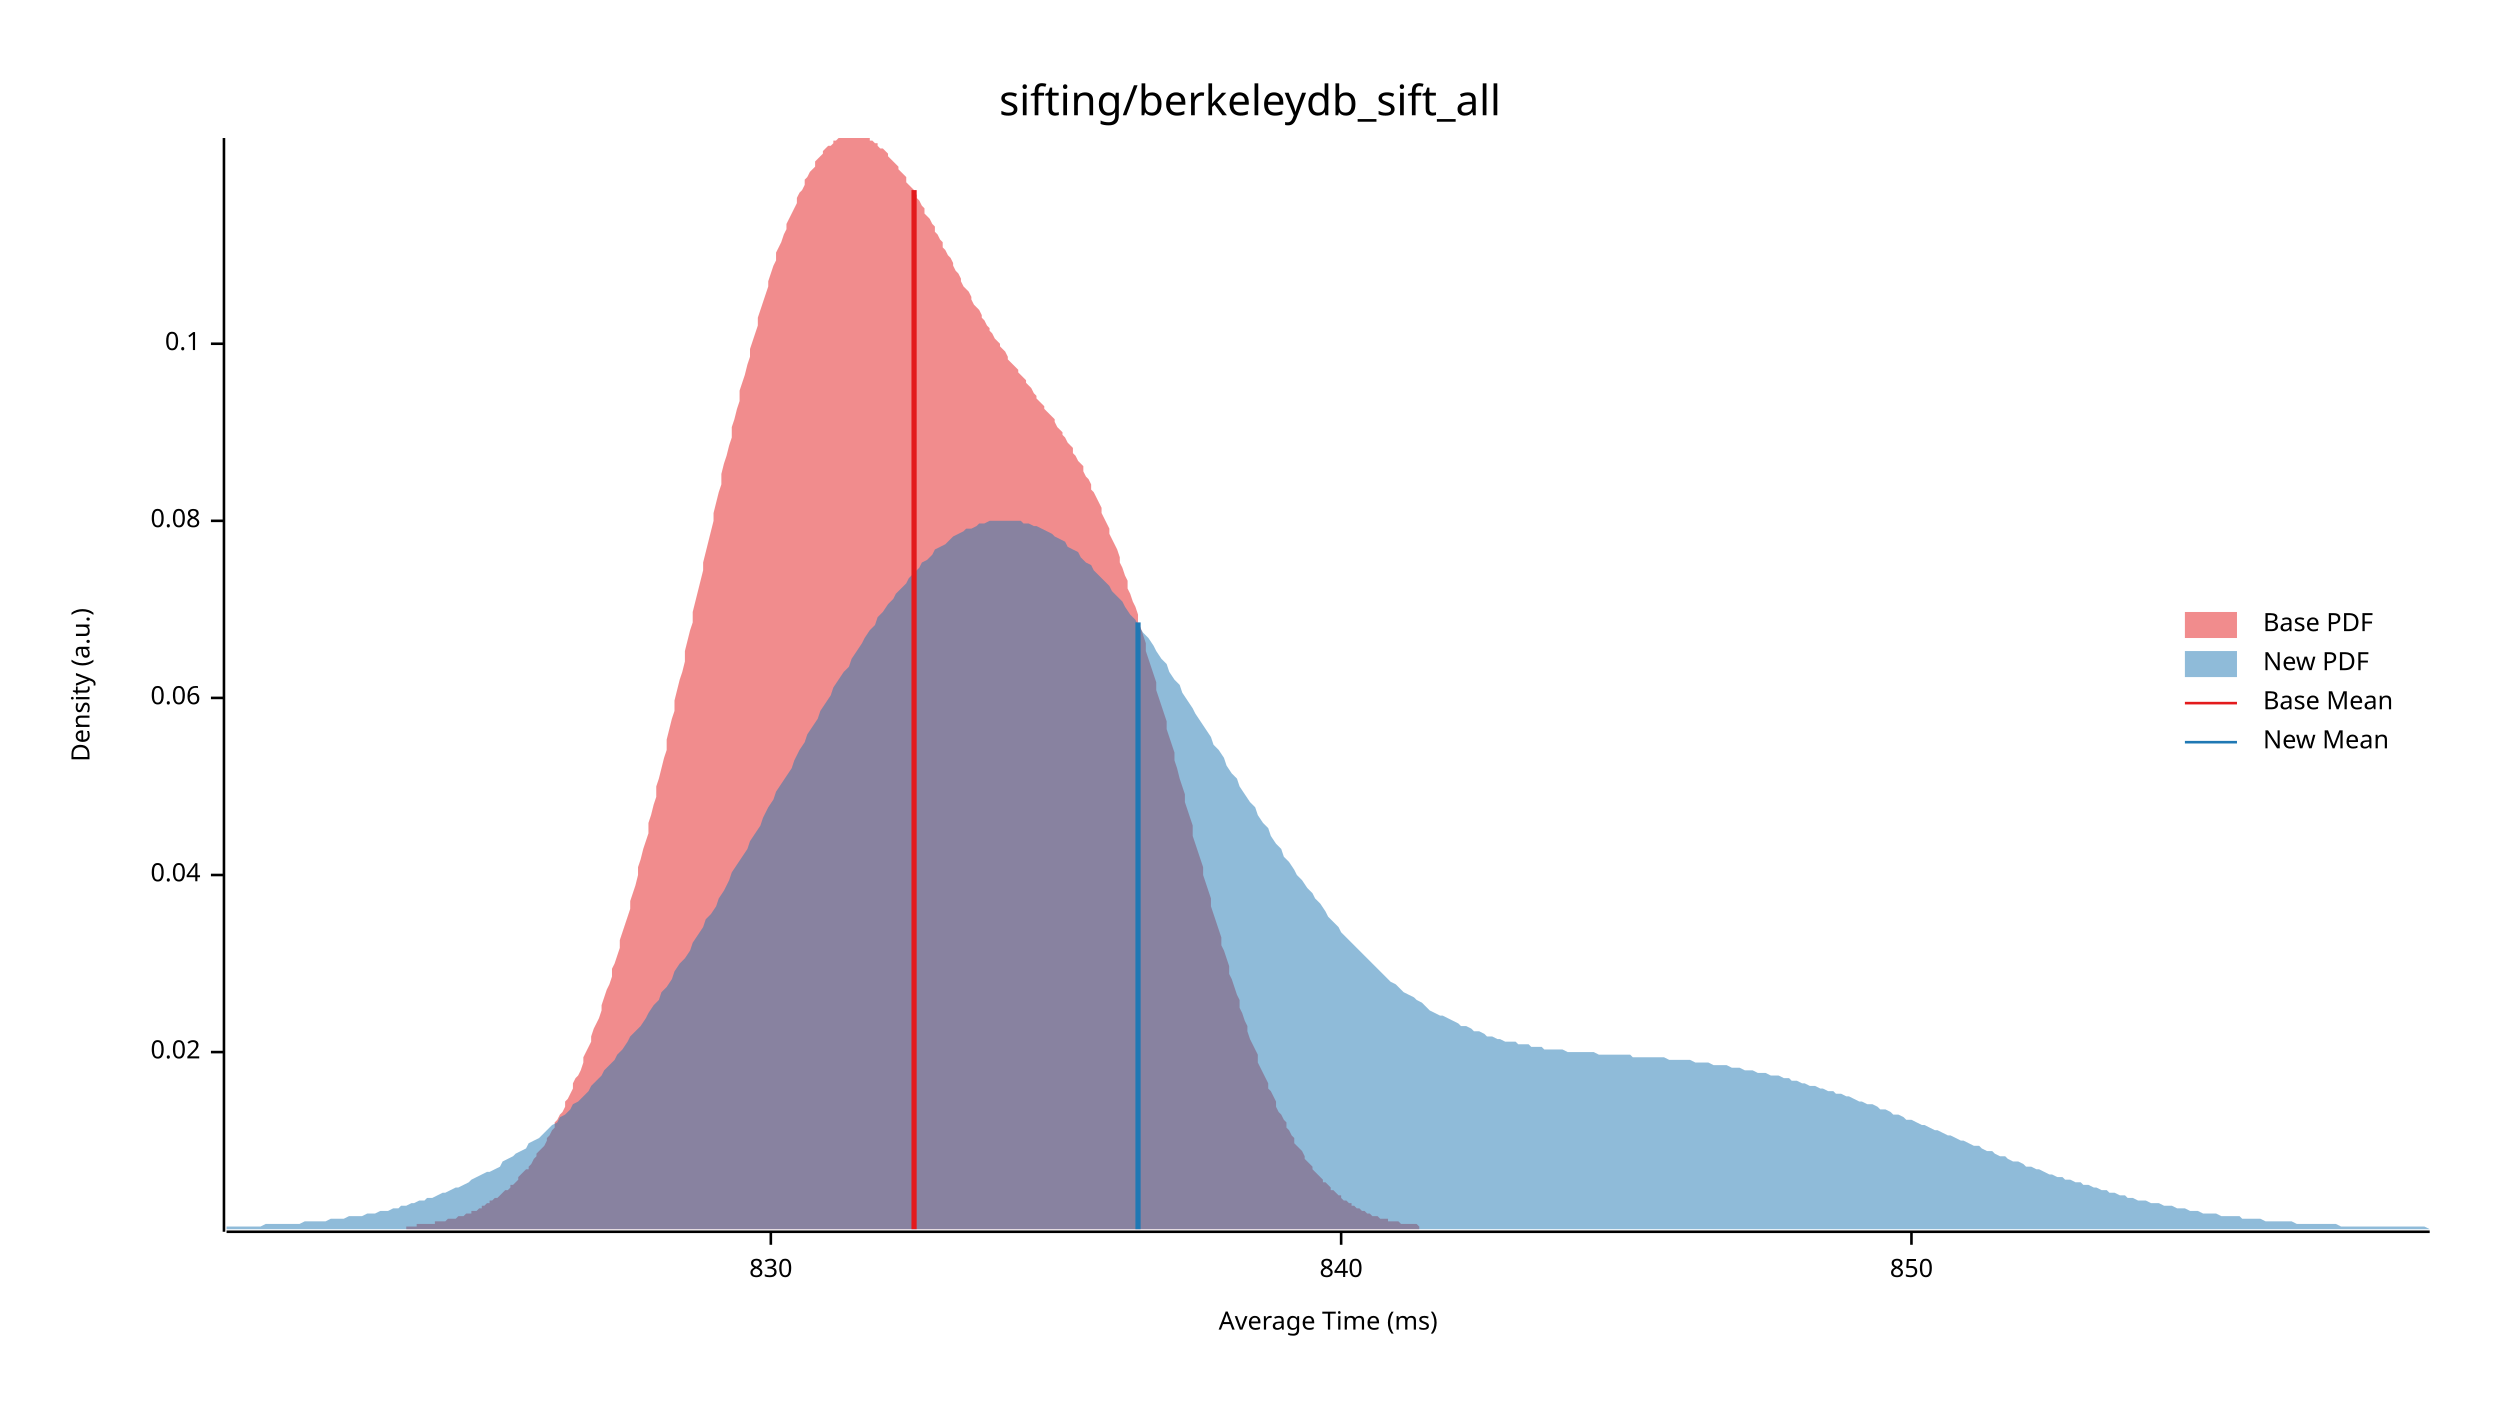
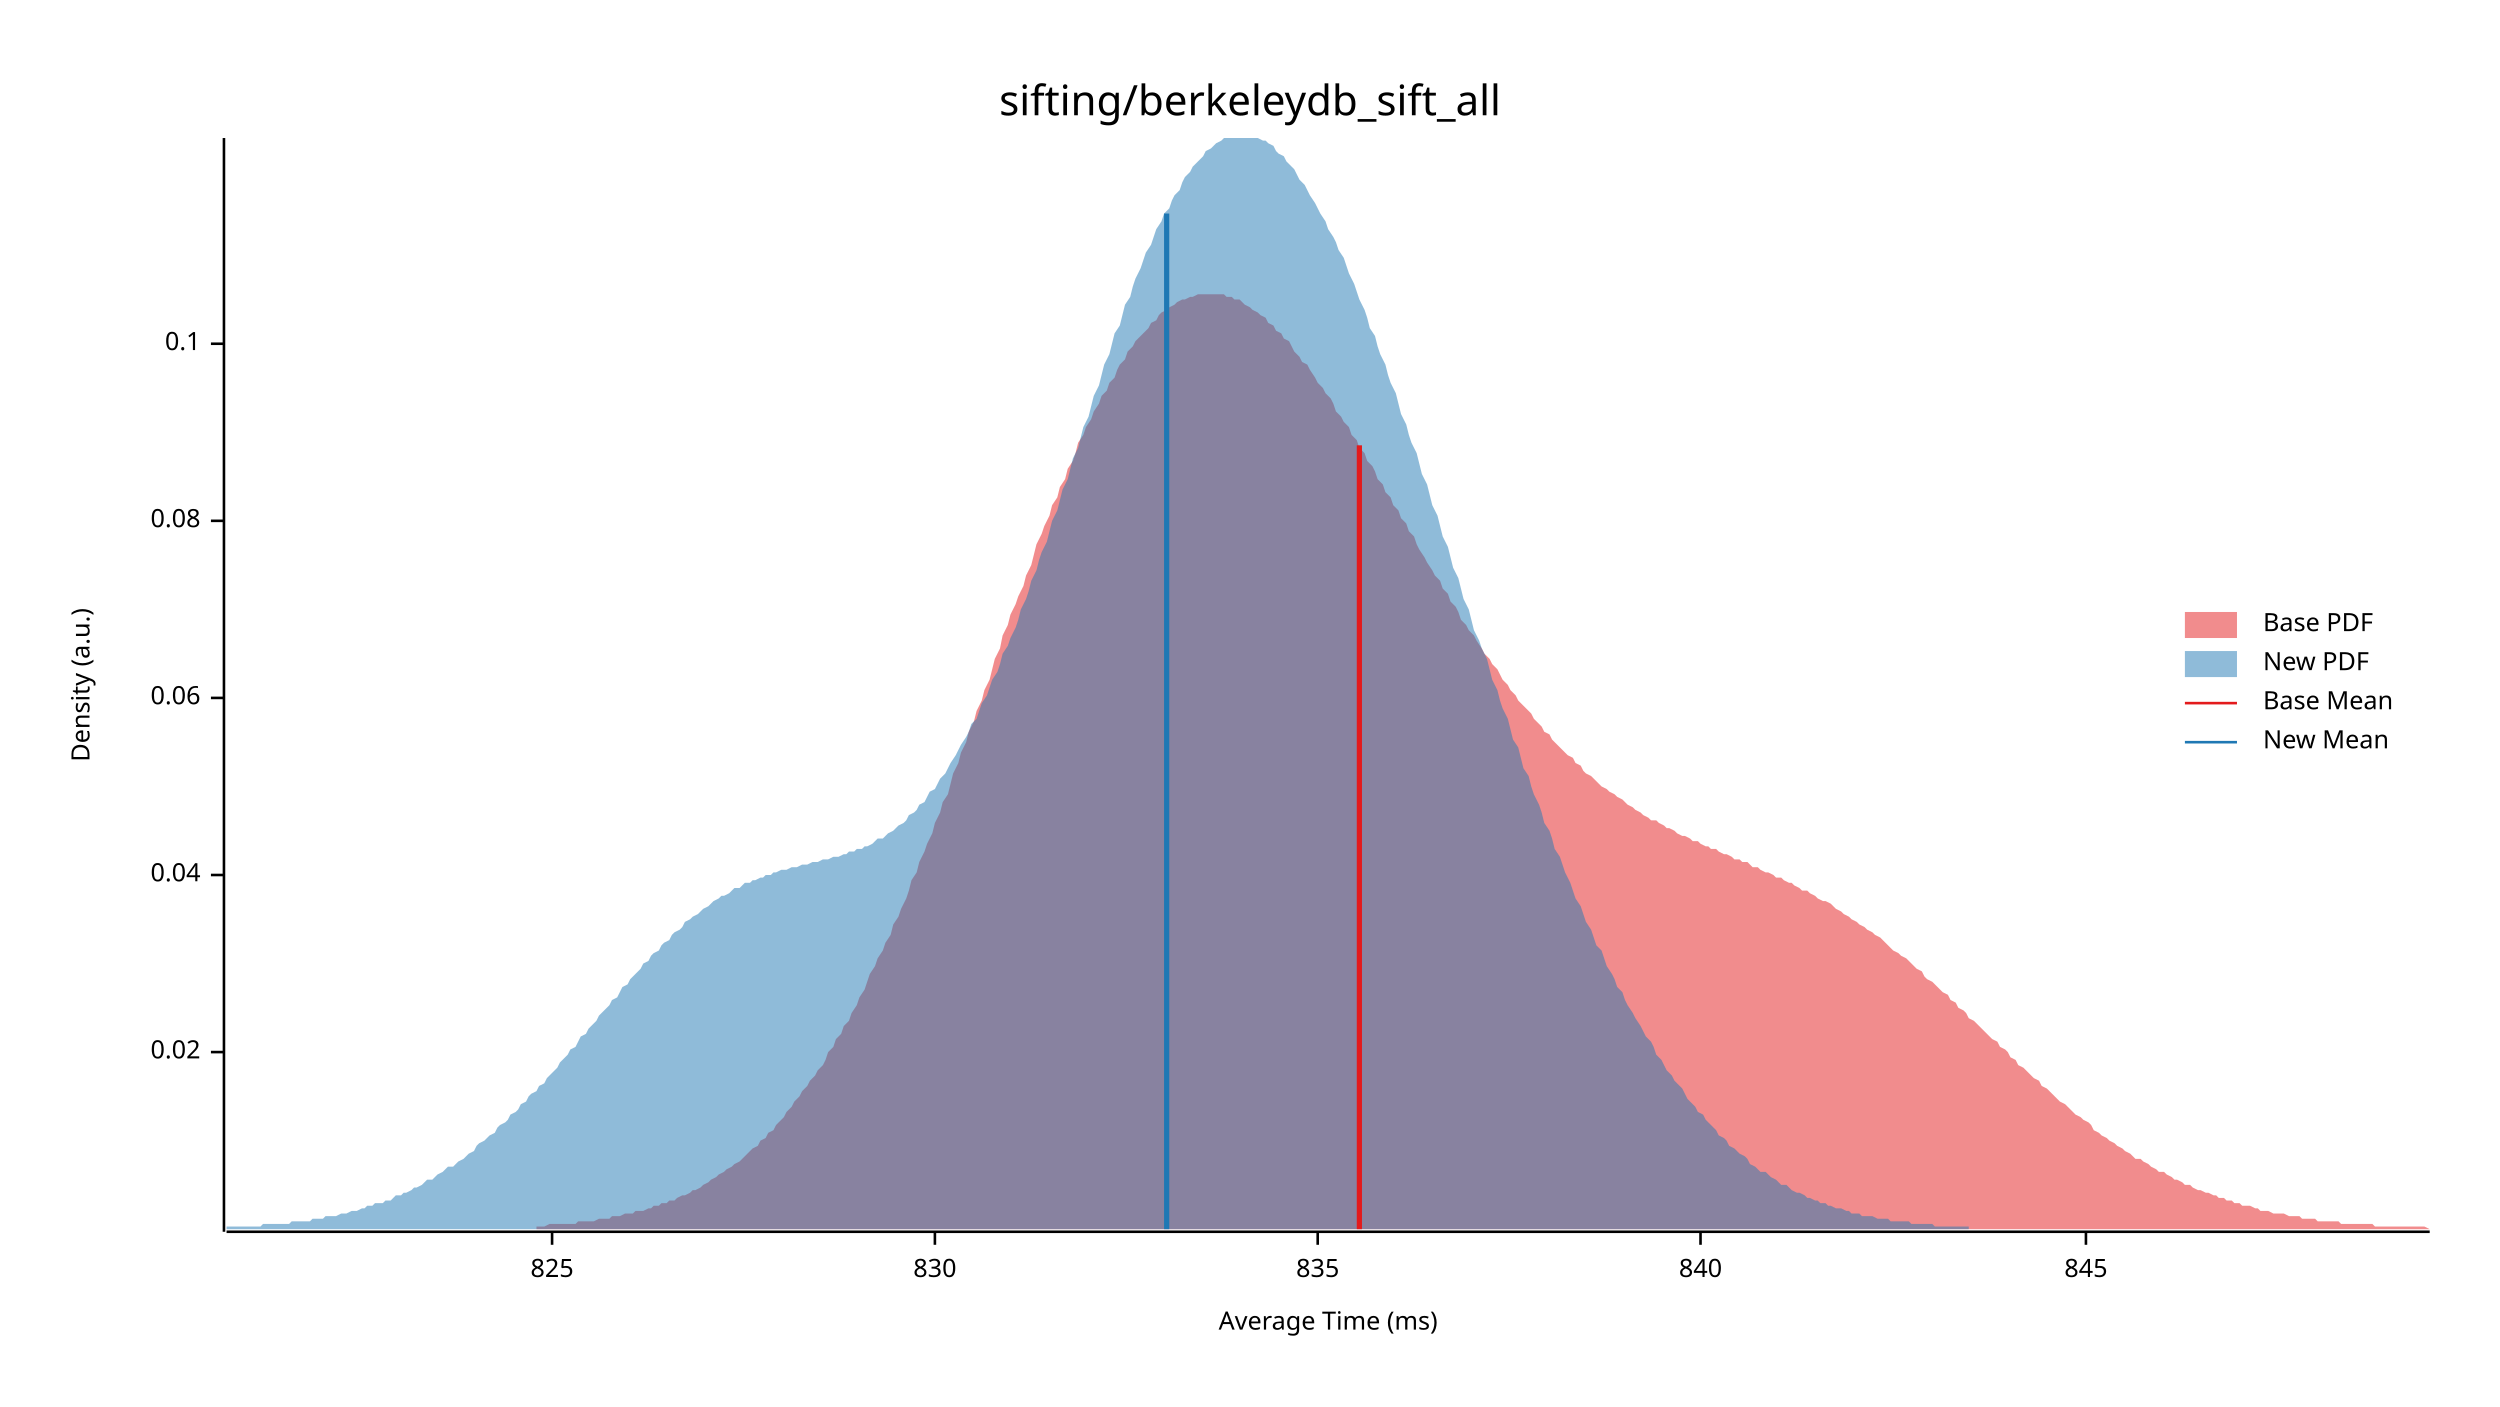
<svg xmlns="http://www.w3.org/2000/svg" width="960" height="540" viewBox="0 0 960 540">
  <text x="480" y="32" dy="0.76em" text-anchor="middle" font-family="sans-serif" font-size="16.129" opacity="1" fill="#000000">
sifting/berkeleydb_sift_all
</text>
  <text x="27" y="263" dy="0.76em" text-anchor="middle" font-family="sans-serif" font-size="9.677" opacity="1" fill="#000000" transform="rotate(270, 27, 263)">
Density (a.u.)
</text>
  <text x="510" y="513" dy="-0.5ex" text-anchor="middle" font-family="sans-serif" font-size="9.677" opacity="1" fill="#000000">
Average Time (ms)
</text>
  <polyline fill="none" opacity="1" stroke="#000000" stroke-width="1" points="86,53 86,473 " />
  <text x="77" y="404" dy="0.5ex" text-anchor="end" font-family="sans-serif" font-size="9.677" opacity="1" fill="#000000">
0.02
</text>
  <polyline fill="none" opacity="1" stroke="#000000" stroke-width="1" points="81,404 86,404 " />
  <text x="77" y="336" dy="0.5ex" text-anchor="end" font-family="sans-serif" font-size="9.677" opacity="1" fill="#000000">
0.04
</text>
  <polyline fill="none" opacity="1" stroke="#000000" stroke-width="1" points="81,336 86,336 " />
  <text x="77" y="268" dy="0.5ex" text-anchor="end" font-family="sans-serif" font-size="9.677" opacity="1" fill="#000000">
0.06
</text>
  <polyline fill="none" opacity="1" stroke="#000000" stroke-width="1" points="81,268 86,268 " />
  <text x="77" y="200" dy="0.5ex" text-anchor="end" font-family="sans-serif" font-size="9.677" opacity="1" fill="#000000">
0.08
</text>
  <polyline fill="none" opacity="1" stroke="#000000" stroke-width="1" points="81,200 86,200 " />
  <text x="77" y="132" dy="0.5ex" text-anchor="end" font-family="sans-serif" font-size="9.677" opacity="1" fill="#000000">
0.1
</text>
  <polyline fill="none" opacity="1" stroke="#000000" stroke-width="1" points="81,132 86,132 " />
  <polyline fill="none" opacity="1" stroke="#000000" stroke-width="1" points="87,473 933,473 " />
-   <text x="296" y="483" dy="0.76em" text-anchor="middle" font-family="sans-serif" font-size="9.677" opacity="1" fill="#000000">
+   <text x="212" y="483" dy="0.76em" text-anchor="middle" font-family="sans-serif" font-size="9.677" opacity="1" fill="#000000">
+ 825
+ </text>
+   <polyline fill="none" opacity="1" stroke="#000000" stroke-width="1" points="212,473 212,478 " />
+   <text x="359" y="483" dy="0.76em" text-anchor="middle" font-family="sans-serif" font-size="9.677" opacity="1" fill="#000000">
830
</text>
-   <polyline fill="none" opacity="1" stroke="#000000" stroke-width="1" points="296,473 296,478 " />
-   <text x="515" y="483" dy="0.76em" text-anchor="middle" font-family="sans-serif" font-size="9.677" opacity="1" fill="#000000">
+   <polyline fill="none" opacity="1" stroke="#000000" stroke-width="1" points="359,473 359,478 " />
+   <text x="506" y="483" dy="0.76em" text-anchor="middle" font-family="sans-serif" font-size="9.677" opacity="1" fill="#000000">
+ 835
+ </text>
+   <polyline fill="none" opacity="1" stroke="#000000" stroke-width="1" points="506,473 506,478 " />
+   <text x="653" y="483" dy="0.76em" text-anchor="middle" font-family="sans-serif" font-size="9.677" opacity="1" fill="#000000">
840
</text>
-   <polyline fill="none" opacity="1" stroke="#000000" stroke-width="1" points="515,473 515,478 " />
-   <text x="734" y="483" dy="0.76em" text-anchor="middle" font-family="sans-serif" font-size="9.677" opacity="1" fill="#000000">
- 850
+   <polyline fill="none" opacity="1" stroke="#000000" stroke-width="1" points="653,473 653,478 " />
+   <text x="801" y="483" dy="0.76em" text-anchor="middle" font-family="sans-serif" font-size="9.677" opacity="1" fill="#000000">
+ 845
</text>
-   <polyline fill="none" opacity="1" stroke="#000000" stroke-width="1" points="734,473 734,478 " />
-   <polygon opacity="0.5" fill="#E31A1C" points="156,471 156,471 157,471 158,471 159,471 160,471 160,470 161,470 162,470 163,470 164,470 164,470 165,470 166,470 167,470 167,469 168,469 169,469 170,469 171,469 171,469 172,468 173,468 174,468 174,468 175,468 176,467 177,467 178,467 178,467 179,466 180,466 181,466 181,465 182,465 183,465 184,464 185,464 185,463 186,463 187,462 188,462 188,461 189,461 190,460 191,460 192,459 192,459 193,458 194,457 195,457 196,456 196,455 197,455 198,454 199,453 199,452 200,451 201,450 202,449 203,449 203,448 204,447 205,445 206,444 206,443 207,442 208,441 209,440 210,438 210,437 211,436 212,434 213,433 213,431 214,430 215,428 216,427 217,425 217,423 218,422 219,420 220,418 220,416 221,414 222,413 223,411 224,408 224,406 225,404 226,402 227,400 227,398 228,395 229,393 230,391 231,388 231,386 232,383 233,380 234,378 235,375 235,372 236,370 237,367 238,364 238,361 239,358 240,355 241,352 242,349 242,346 243,343 244,340 245,336 245,333 246,330 247,326 248,323 249,320 249,316 250,313 251,309 252,306 252,302 253,299 254,295 255,291 256,288 256,284 257,280 258,276 259,273 259,269 260,265 261,261 262,258 263,254 263,250 264,246 265,242 266,239 266,235 267,231 268,227 269,223 270,219 270,216 271,212 272,208 273,204 274,200 274,197 275,193 276,189 277,186 277,182 278,178 279,175 280,171 281,168 281,164 282,161 283,157 284,154 284,150 285,147 286,144 287,140 288,137 288,134 289,131 290,128 291,125 291,122 292,119 293,116 294,113 295,110 295,108 296,105 297,102 298,100 298,97 299,95 300,93 301,90 302,88 302,86 303,84 304,82 305,80 306,78 306,76 307,74 308,73 309,71 309,69 310,68 311,66 312,65 313,64 313,62 314,61 315,60 316,59 316,58 317,57 318,56 319,56 320,55 320,54 321,54 322,53 323,53 323,53 324,53 325,53 326,53 327,53 327,53 328,53 329,53 330,53 330,53 331,53 332,53 333,53 334,53 334,54 335,54 336,55 337,55 337,56 338,57 339,57 340,58 341,59 341,60 342,61 343,62 344,63 345,64 345,65 346,66 347,67 348,68 348,70 349,71 350,72 351,73 352,75 352,76 353,77 354,79 355,80 355,82 356,83 357,84 358,86 359,87 359,89 360,90 361,92 362,93 362,95 363,96 364,98 365,99 366,101 366,102 367,104 368,105 369,107 369,108 370,110 371,111 372,112 373,114 373,115 374,117 375,118 376,119 377,121 377,122 378,123 379,125 380,126 380,127 381,128 382,130 383,131 384,132 384,133 385,134 386,135 387,137 387,138 388,139 389,140 390,141 391,142 391,143 392,144 393,145 394,146 394,147 395,148 396,149 397,151 398,152 398,153 399,154 400,155 401,156 401,157 402,158 403,159 404,160 405,161 405,162 406,164 407,165 408,166 408,167 409,168 410,170 411,171 412,172 412,174 413,175 414,177 415,178 416,179 416,181 417,183 418,184 419,186 419,188 420,189 421,191 422,193 423,195 423,197 424,199 425,201 426,203 426,205 427,207 428,209 429,211 430,214 430,216 431,218 432,221 433,223 433,226 434,228 435,231 436,233 437,236 437,239 438,241 439,244 440,247 440,250 441,253 442,256 443,259 444,262 444,265 445,268 446,271 447,274 448,277 448,280 449,283 450,286 451,289 451,292 452,295 453,299 454,302 455,305 455,308 456,311 457,314 458,317 458,321 459,324 460,327 461,330 462,333 462,336 463,339 464,342 465,345 465,348 466,351 467,354 468,357 469,360 469,363 470,365 471,368 472,371 472,374 473,376 474,379 475,382 476,384 476,387 477,389 478,392 479,394 479,396 480,399 481,401 482,403 483,405 483,408 484,410 485,412 486,414 487,416 487,418 488,419 489,421 490,423 490,425 491,427 492,428 493,430 494,431 494,433 495,434 496,436 497,437 497,439 498,440 499,441 500,442 501,444 501,445 502,446 503,447 504,448 504,449 505,450 506,451 507,452 508,453 508,454 509,454 510,455 511,456 511,457 512,457 513,458 514,459 515,459 515,460 516,461 517,461 518,462 519,462 519,463 520,463 521,464 522,464 522,464 523,465 524,465 525,466 526,466 526,466 527,467 528,467 529,467 529,467 530,468 531,468 532,468 533,468 533,469 534,469 535,469 536,469 536,469 537,469 538,470 539,470 540,470 540,470 541,470 542,470 543,470 543,470 544,470 545,471 545,472 156,472 " />
-   <polygon opacity="0.5" fill="#1F78B4" points="87,471 88,471 90,471 92,471 93,471 95,471 97,471 98,471 100,471 102,470 103,470 105,470 107,470 109,470 110,470 112,470 114,470 115,470 117,469 119,469 120,469 122,469 124,469 125,469 127,468 129,468 131,468 132,468 134,467 136,467 137,467 139,467 141,466 142,466 144,466 146,465 148,465 149,465 151,464 153,464 154,463 156,463 158,462 159,462 161,461 163,461 164,460 166,460 168,459 170,458 171,458 173,457 175,456 176,456 178,455 180,454 181,453 183,452 185,451 187,450 188,450 190,449 192,448 193,446 195,445 197,444 198,443 200,442 202,441 203,439 205,438 207,437 209,435 210,434 212,432 214,431 215,429 217,428 219,426 220,424 222,423 224,421 226,419 227,417 229,415 231,413 232,411 234,409 236,407 237,405 239,403 241,400 242,398 244,396 246,394 248,391 249,389 251,386 253,384 254,381 256,379 258,376 259,373 261,370 263,368 265,365 266,362 268,359 270,356 271,353 273,351 275,348 276,345 278,342 280,338 281,335 283,332 285,329 287,326 288,323 290,320 292,317 293,314 295,310 297,307 298,304 300,301 302,298 304,295 305,292 307,288 309,285 310,282 312,279 314,276 315,273 317,270 319,267 320,264 322,261 324,258 326,256 327,253 329,250 331,247 332,245 334,242 336,240 337,237 339,235 341,232 343,230 344,228 346,226 348,224 349,222 351,220 353,218 354,216 356,215 358,213 359,211 361,210 363,209 365,207 366,206 368,205 370,204 371,203 373,203 375,202 376,201 378,201 380,200 381,200 383,200 385,200 387,200 388,200 390,200 392,200 393,201 395,201 397,202 398,202 400,203 402,204 404,205 405,206 407,207 409,208 410,210 412,211 414,212 415,214 417,216 419,217 420,219 422,221 424,223 426,225 427,227 429,229 431,231 432,233 434,236 436,238 437,240 439,243 441,245 443,248 444,250 446,253 448,255 449,258 451,261 453,263 454,266 456,269 458,272 459,274 461,277 463,280 465,283 466,286 468,288 470,291 471,294 473,297 475,299 476,302 478,305 480,308 482,310 483,313 485,316 487,318 488,321 490,324 492,326 493,329 495,331 497,334 498,336 500,338 502,341 504,343 505,345 507,347 509,350 510,352 512,354 514,356 515,358 517,360 519,362 521,364 522,365 524,367 526,369 527,370 529,372 531,374 532,375 534,377 536,378 537,379 539,381 541,382 543,383 544,384 546,385 548,387 549,388 551,389 553,390 554,390 556,391 558,392 560,393 561,394 563,394 565,395 566,396 568,396 570,397 571,398 573,398 575,399 576,399 578,400 580,400 582,400 583,401 585,401 587,401 588,402 590,402 592,402 593,403 595,403 597,403 599,403 600,403 602,404 604,404 605,404 607,404 609,404 610,404 612,404 614,405 615,405 617,405 619,405 621,405 622,405 624,405 626,405 627,406 629,406 631,406 632,406 634,406 636,406 638,406 639,406 641,407 643,407 644,407 646,407 648,407 649,407 651,408 653,408 654,408 656,408 658,409 660,409 661,409 663,409 665,410 666,410 668,410 670,411 671,411 673,411 675,412 676,412 678,412 680,413 682,413 683,413 685,414 687,414 688,415 690,415 692,416 693,416 695,417 697,417 699,418 700,418 702,419 704,419 705,420 707,420 709,421 710,421 712,422 714,423 715,423 717,424 719,424 721,425 722,426 724,426 726,427 727,428 729,428 731,429 732,430 734,430 736,431 738,432 739,432 741,433 743,434 744,434 746,435 748,436 749,436 751,437 753,438 754,438 756,439 758,440 760,440 761,441 763,442 765,442 766,443 768,444 770,444 771,445 773,446 775,446 777,447 778,448 780,448 782,449 783,449 785,450 787,451 788,451 790,452 792,452 793,453 795,453 797,454 799,454 800,455 802,455 804,456 805,456 807,457 809,457 810,458 812,458 814,459 816,459 817,460 819,460 821,461 822,461 824,461 826,462 827,462 829,462 831,463 832,463 834,463 836,464 838,464 839,464 841,465 843,465 844,465 846,466 848,466 849,466 851,466 853,467 855,467 856,467 858,467 860,467 861,468 863,468 865,468 866,468 868,468 870,469 871,469 873,469 875,469 877,469 878,469 880,469 882,470 883,470 885,470 887,470 888,470 890,470 892,470 894,470 895,470 897,470 899,471 900,471 902,471 904,471 905,471 907,471 909,471 910,471 912,471 914,471 916,471 917,471 919,471 921,471 922,471 924,471 926,471 927,471 929,471 931,471 933,472 933,472 87,472 " />
-   <polyline fill="none" opacity="1" stroke="#E31A1C" stroke-width="2" points="351,472 351,73 " />
-   <polyline fill="none" opacity="1" stroke="#1F78B4" stroke-width="2" points="437,472 437,239 " />
+   <polyline fill="none" opacity="1" stroke="#000000" stroke-width="1" points="801,473 801,478 " />
+   <polygon opacity="0.5" fill="#E31A1C" points="206,471 208,471 209,471 211,470 212,470 214,470 215,470 217,470 218,470 219,470 221,470 222,469 224,469 225,469 227,469 228,469 230,468 231,468 233,468 234,468 235,467 237,467 238,467 240,466 241,466 243,466 244,465 246,465 247,465 249,464 250,464 251,463 253,463 254,462 256,462 257,461 259,461 260,460 262,459 263,459 265,458 266,457 267,457 269,456 270,455 272,454 273,453 275,452 276,451 278,450 279,449 281,448 282,447 284,446 285,445 286,444 288,442 289,441 291,440 292,438 294,437 295,435 297,434 298,432 300,430 301,429 302,427 304,425 305,423 307,421 308,419 310,417 311,415 313,413 314,411 316,409 317,407 318,404 320,402 321,399 323,397 324,394 326,392 327,389 329,386 330,383 332,380 333,377 334,374 336,371 337,368 339,365 340,362 342,359 343,355 345,352 346,349 348,345 349,342 350,338 352,335 353,331 355,327 356,324 358,320 359,316 361,312 362,308 364,305 365,301 366,297 368,293 369,289 371,285 372,281 374,277 375,273 377,269 378,265 380,261 381,257 382,253 384,249 385,244 387,240 388,236 390,232 391,229 393,225 394,221 396,217 397,213 398,209 400,205 401,202 403,198 404,194 406,191 407,187 409,184 410,180 412,177 413,174 414,170 416,167 417,164 419,161 420,158 422,155 423,152 425,150 426,147 428,145 429,142 430,140 432,138 433,135 435,133 436,131 438,129 439,128 441,126 442,124 444,123 445,121 446,120 448,119 449,118 451,117 452,116 454,115 455,115 457,114 458,114 460,113 461,113 462,113 464,113 465,113 467,113 468,113 470,113 471,114 473,114 474,115 476,115 477,116 478,117 480,118 481,119 483,120 484,121 486,122 487,124 489,125 490,127 492,128 493,130 495,131 496,133 497,135 499,137 500,139 502,140 503,142 505,145 506,147 508,149 509,151 511,153 512,155 513,158 515,160 516,162 518,164 519,167 521,169 522,172 524,174 525,177 527,179 528,181 529,184 531,186 532,189 534,191 535,194 537,196 538,199 540,201 541,204 543,206 544,209 545,211 547,214 548,216 550,219 551,221 553,223 554,226 556,228 557,231 559,233 560,235 561,238 563,240 564,242 566,244 567,246 569,249 570,251 572,253 573,255 575,257 576,259 577,261 579,263 580,265 582,267 583,269 585,271 586,272 588,274 589,276 591,278 592,279 593,281 595,282 596,284 598,286 599,287 601,289 602,290 604,291 605,293 607,294 608,296 609,297 611,298 612,299 614,301 615,302 617,303 618,304 620,305 621,306 623,307 624,308 625,309 627,310 628,311 630,312 631,313 633,314 634,315 636,315 637,316 639,317 640,318 641,318 643,319 644,320 646,321 647,321 649,322 650,323 652,323 653,324 655,325 656,325 657,326 659,326 660,327 662,328 663,328 665,329 666,330 668,330 669,331 671,331 672,332 673,333 675,333 676,334 678,335 679,335 681,336 682,337 684,337 685,338 687,339 688,339 689,340 691,341 692,342 694,342 695,343 697,344 698,345 700,346 701,346 703,347 704,348 705,349 707,350 708,351 710,352 711,353 713,354 714,355 716,356 717,357 719,358 720,359 722,360 723,361 724,362 726,364 727,365 729,366 730,367 732,368 733,369 735,371 736,372 738,373 739,375 740,376 742,377 743,378 745,380 746,381 748,382 749,384 751,385 752,387 754,388 755,389 756,391 758,392 759,393 761,395 762,396 764,398 765,399 767,400 768,402 770,403 771,404 772,406 774,407 775,409 777,410 778,411 780,413 781,414 783,415 784,417 786,418 787,419 788,420 790,422 791,423 793,424 794,425 796,427 797,428 799,429 800,430 802,431 803,432 804,434 806,435 807,436 809,437 810,438 812,439 813,440 815,441 816,442 818,443 819,444 820,445 822,445 823,446 825,447 826,448 828,449 829,450 831,450 832,451 834,452 835,453 836,453 838,454 839,455 841,455 842,456 844,457 845,457 847,458 848,458 850,459 851,459 852,460 854,460 855,461 857,461 858,462 860,462 861,463 863,463 864,463 866,464 867,464 868,465 870,465 871,465 873,466 874,466 876,466 877,466 879,467 880,467 882,467 883,467 884,468 886,468 887,468 889,468 890,469 892,469 893,469 895,469 896,469 898,469 899,470 900,470 902,470 903,470 905,470 906,470 908,470 909,470 911,470 912,471 914,471 915,471 916,471 918,471 919,471 921,471 922,471 924,471 925,471 927,471 928,471 930,471 931,471 933,472 933,472 206,472 " />
+   <polygon opacity="0.5" fill="#1F78B4" points="87,471 88,471 89,471 91,471 92,471 93,471 95,471 96,471 97,471 99,471 100,471 101,470 103,470 104,470 105,470 107,470 108,470 109,470 111,470 112,469 113,469 115,469 116,469 117,469 119,469 120,468 121,468 123,468 124,468 125,467 127,467 128,467 129,467 131,466 132,466 133,466 135,465 136,465 137,465 139,464 140,464 141,463 143,463 144,462 145,462 147,462 148,461 150,461 151,460 152,459 154,459 155,458 156,458 158,457 159,456 160,456 162,455 163,454 164,453 166,453 167,452 168,451 170,450 171,449 172,448 174,448 175,447 176,446 178,445 179,444 180,443 182,442 183,440 184,439 186,438 187,437 188,436 190,435 191,433 192,432 194,431 195,430 196,428 198,427 199,426 200,424 202,423 203,421 204,420 206,419 207,417 209,416 210,414 211,413 213,411 214,410 215,408 217,406 218,405 219,403 221,402 222,400 223,398 225,397 226,395 227,394 229,392 230,390 231,389 233,387 234,386 235,384 237,383 238,381 239,379 241,378 242,376 243,375 245,373 246,372 247,370 249,369 250,367 251,366 253,365 254,363 255,362 257,361 258,359 259,358 261,357 262,356 263,354 265,353 266,352 268,351 269,350 270,349 272,348 273,347 274,346 276,345 277,344 278,344 280,343 281,342 282,341 284,341 285,340 286,339 288,339 289,338 290,338 292,337 293,337 294,336 296,336 297,335 298,335 300,334 301,334 302,334 304,333 305,333 306,333 308,332 309,332 310,332 312,331 313,331 314,331 316,330 317,330 318,330 320,329 321,329 322,329 324,328 325,328 326,327 328,327 329,326 331,326 332,325 333,325 335,324 336,323 337,322 339,322 340,321 341,320 343,319 344,318 345,317 347,316 348,315 349,313 351,312 352,311 353,309 355,308 356,306 357,304 359,303 360,301 361,299 363,297 364,295 365,293 367,290 368,288 369,286 371,283 372,281 373,278 375,276 376,273 377,270 379,267 380,264 381,261 383,258 384,255 385,251 387,248 388,245 390,241 391,238 392,234 394,230 395,227 396,223 398,219 399,215 400,212 402,208 403,204 404,200 406,196 407,192 408,188 410,184 411,180 412,176 414,172 415,168 416,164 418,160 419,156 420,152 422,148 423,144 424,140 426,136 427,132 428,128 430,125 431,121 432,117 434,114 435,110 436,107 438,103 439,100 440,97 442,94 443,91 444,88 446,85 447,82 449,80 450,77 451,75 453,73 454,70 455,68 457,66 458,64 459,63 461,61 462,60 463,58 465,57 466,56 467,55 469,54 470,53 471,53 473,53 474,53 475,53 477,53 478,53 479,53 481,53 482,53 483,53 485,54 486,54 487,55 489,56 490,58 491,59 493,60 494,62 495,63 497,65 498,67 499,69 501,71 502,73 503,75 505,78 506,80 507,82 509,85 510,88 512,91 513,93 514,96 516,99 517,102 518,105 520,109 521,112 522,115 524,119 525,122 526,126 528,129 529,133 530,136 532,140 533,144 534,147 536,151 537,155 538,159 540,163 541,167 542,170 544,174 545,178 546,182 548,186 549,190 550,194 552,198 553,202 554,206 556,210 557,214 558,218 560,222 561,226 562,230 564,234 565,238 566,242 568,246 569,249 571,253 572,257 573,261 575,265 576,269 577,272 579,276 580,280 581,284 583,287 584,291 585,295 587,298 588,302 589,305 591,309 592,312 593,316 595,319 596,322 597,326 599,329 600,332 601,335 603,339 604,342 605,345 607,348 608,351 609,354 611,357 612,360 613,363 615,365 616,368 617,371 619,374 620,376 621,379 623,381 624,384 625,386 627,389 628,391 630,394 631,396 632,398 634,400 635,402 636,405 638,407 639,409 640,411 642,413 643,415 644,416 646,418 647,420 648,422 650,424 651,425 652,427 654,428 655,430 656,431 658,433 659,434 660,436 662,437 663,438 664,440 666,441 667,442 668,443 670,444 671,445 672,447 674,448 675,449 676,450 678,450 679,451 680,452 682,453 683,454 684,455 686,455 687,456 688,457 690,458 691,458 693,459 694,460 695,460 697,461 698,461 699,462 701,462 702,463 703,463 705,464 706,464 707,464 709,465 710,465 711,466 713,466 714,466 715,467 717,467 718,467 719,467 721,468 722,468 723,468 725,468 726,469 727,469 729,469 730,469 731,469 733,469 734,470 735,470 737,470 738,470 739,470 741,470 742,470 743,471 745,471 746,471 747,471 749,471 750,471 752,471 753,471 754,471 756,471 756,472 87,472 " />
+   <polyline fill="none" opacity="1" stroke="#E31A1C" stroke-width="2" points="522,472 522,171 " />
+   <polyline fill="none" opacity="1" stroke="#1F78B4" stroke-width="2" points="448,472 448,82 " />
  <text x="869" y="235" dy="0.76em" text-anchor="start" font-family="sans-serif" font-size="9.677" opacity="1" fill="#000000">
Base PDF
</text>
  <text x="869" y="250" dy="0.76em" text-anchor="start" font-family="sans-serif" font-size="9.677" opacity="1" fill="#000000">
New PDF
</text>
  <text x="869" y="265" dy="0.76em" text-anchor="start" font-family="sans-serif" font-size="9.677" opacity="1" fill="#000000">
Base Mean
</text>
  <text x="869" y="280" dy="0.76em" text-anchor="start" font-family="sans-serif" font-size="9.677" opacity="1" fill="#000000">
New Mean
</text>
  <rect x="839" y="235" width="20" height="10" opacity="0.5" fill="#E31A1C" stroke="none" />
  <rect x="839" y="250" width="20" height="10" opacity="0.5" fill="#1F78B4" stroke="none" />
  <polyline fill="none" opacity="1" stroke="#E31A1C" stroke-width="1" points="839,270 859,270 " />
  <polyline fill="none" opacity="1" stroke="#1F78B4" stroke-width="1" points="839,285 859,285 " />
</svg>
